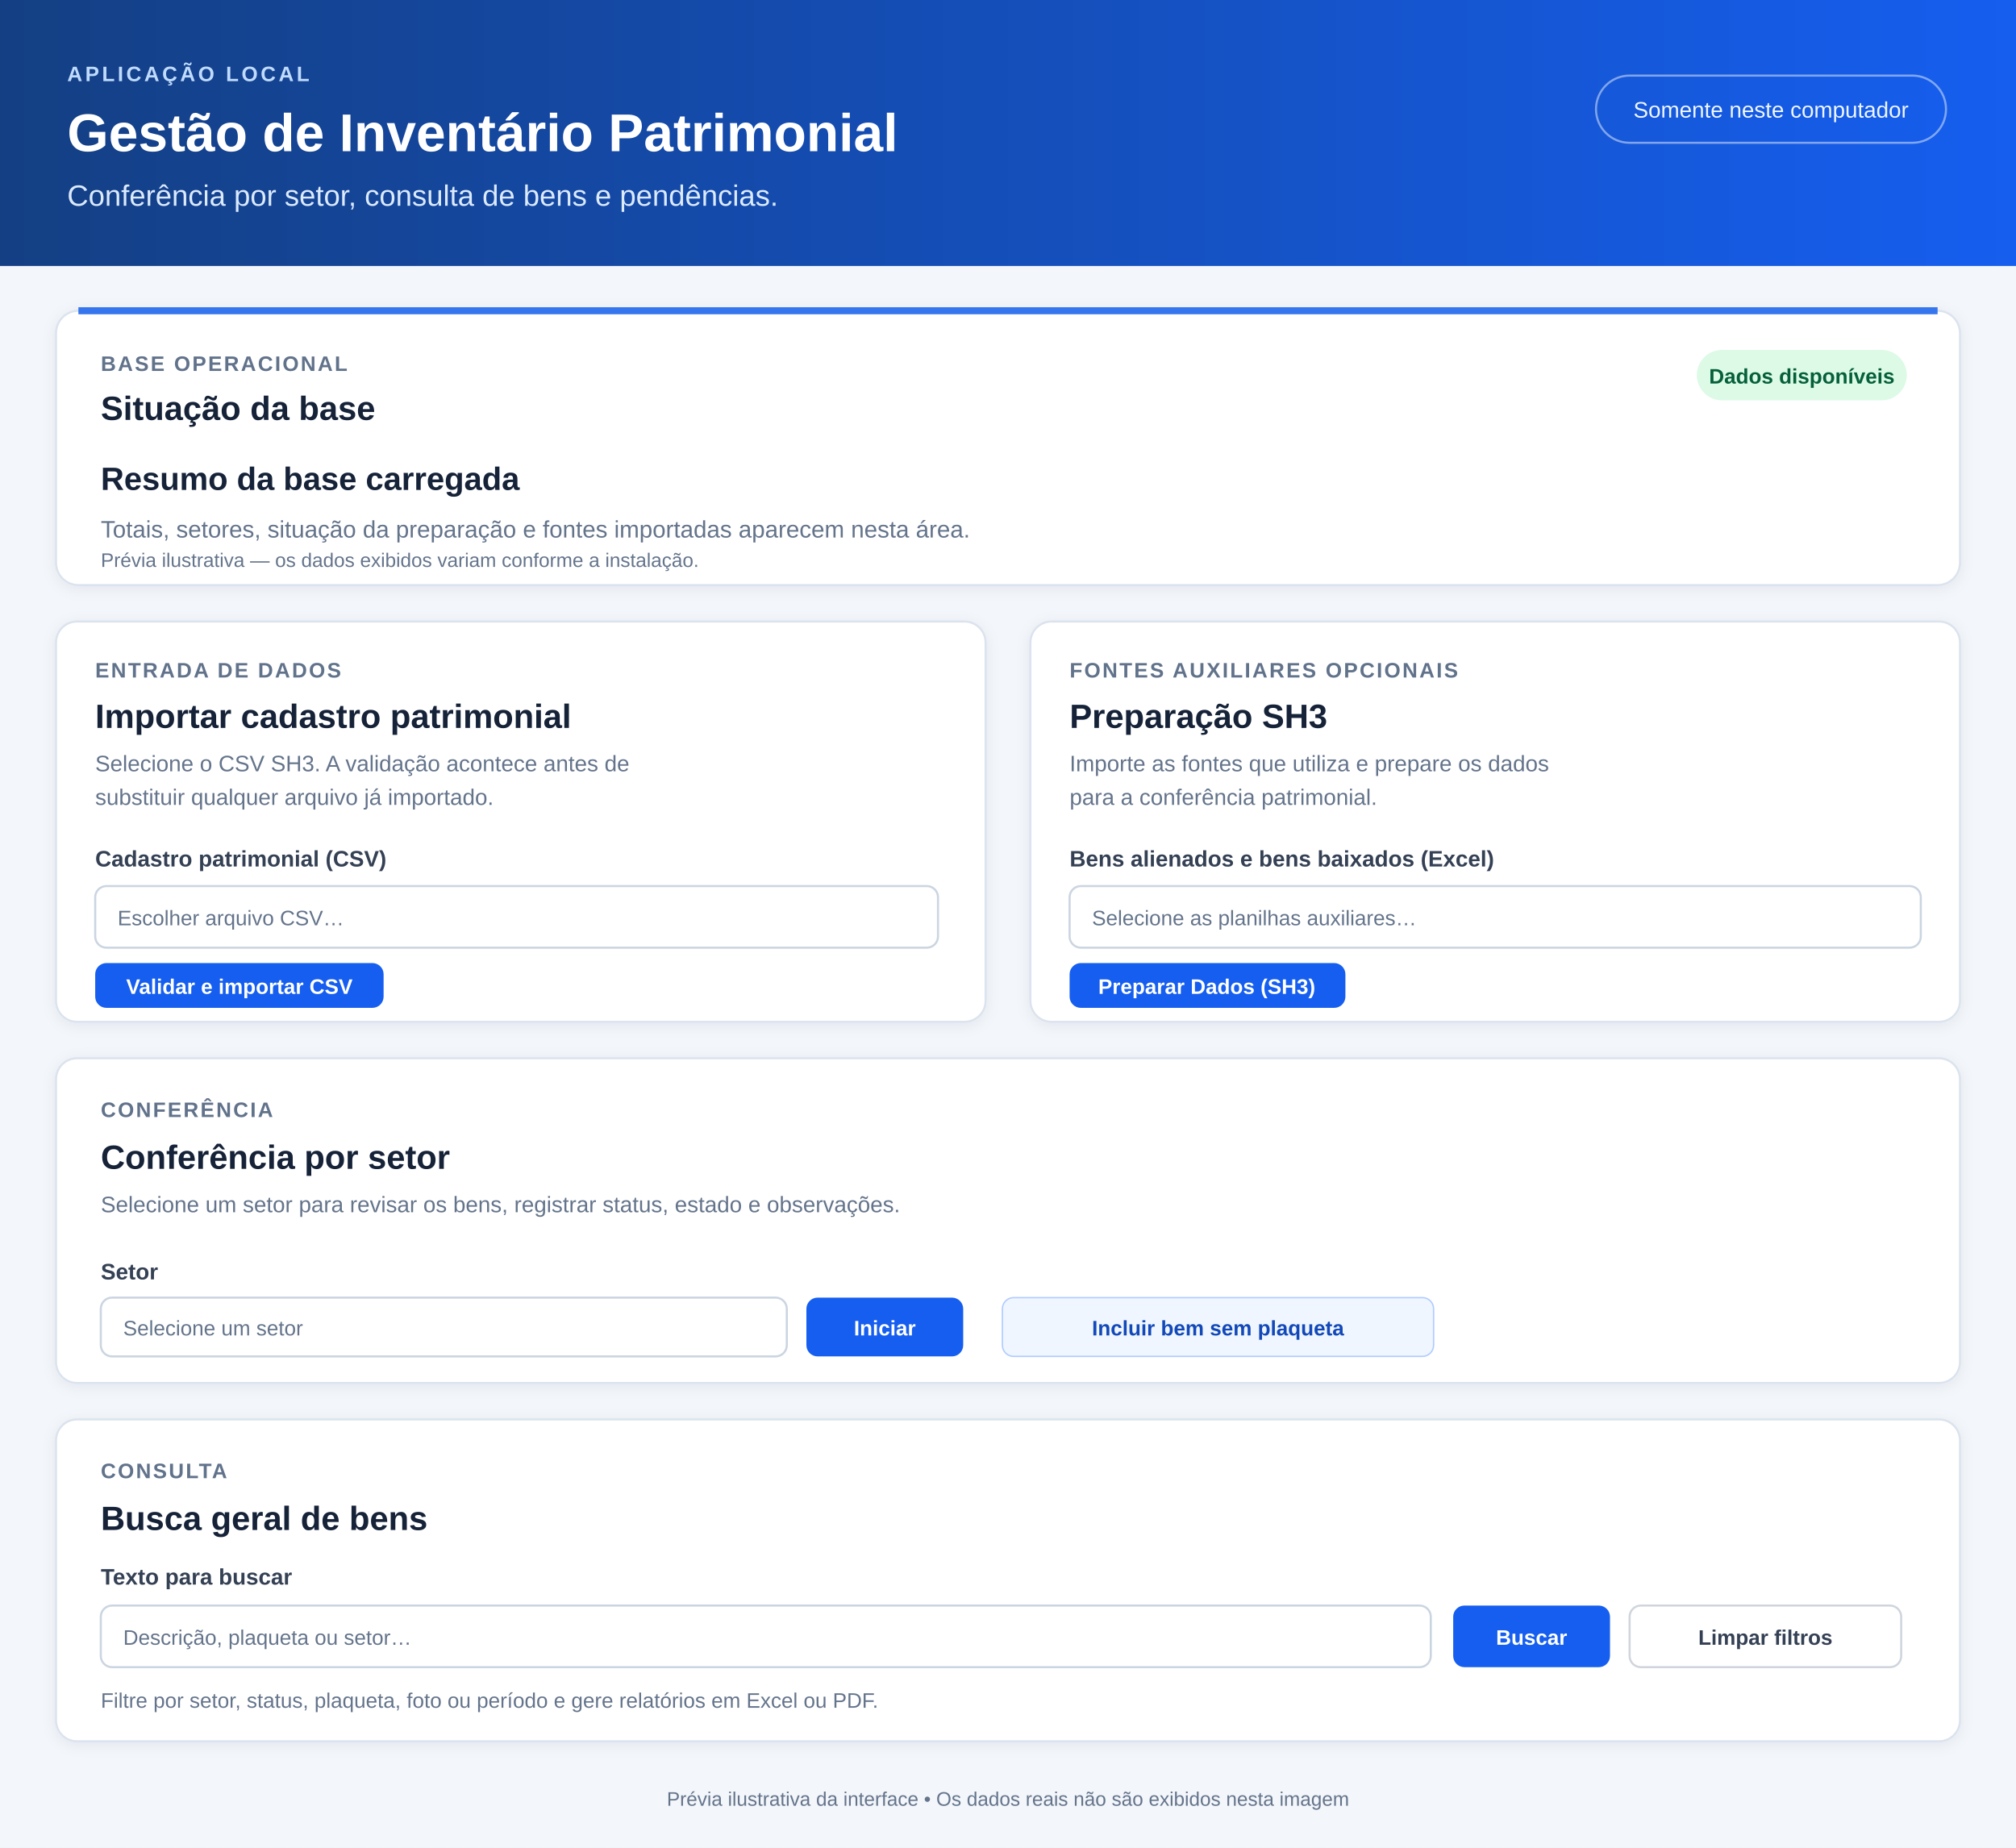
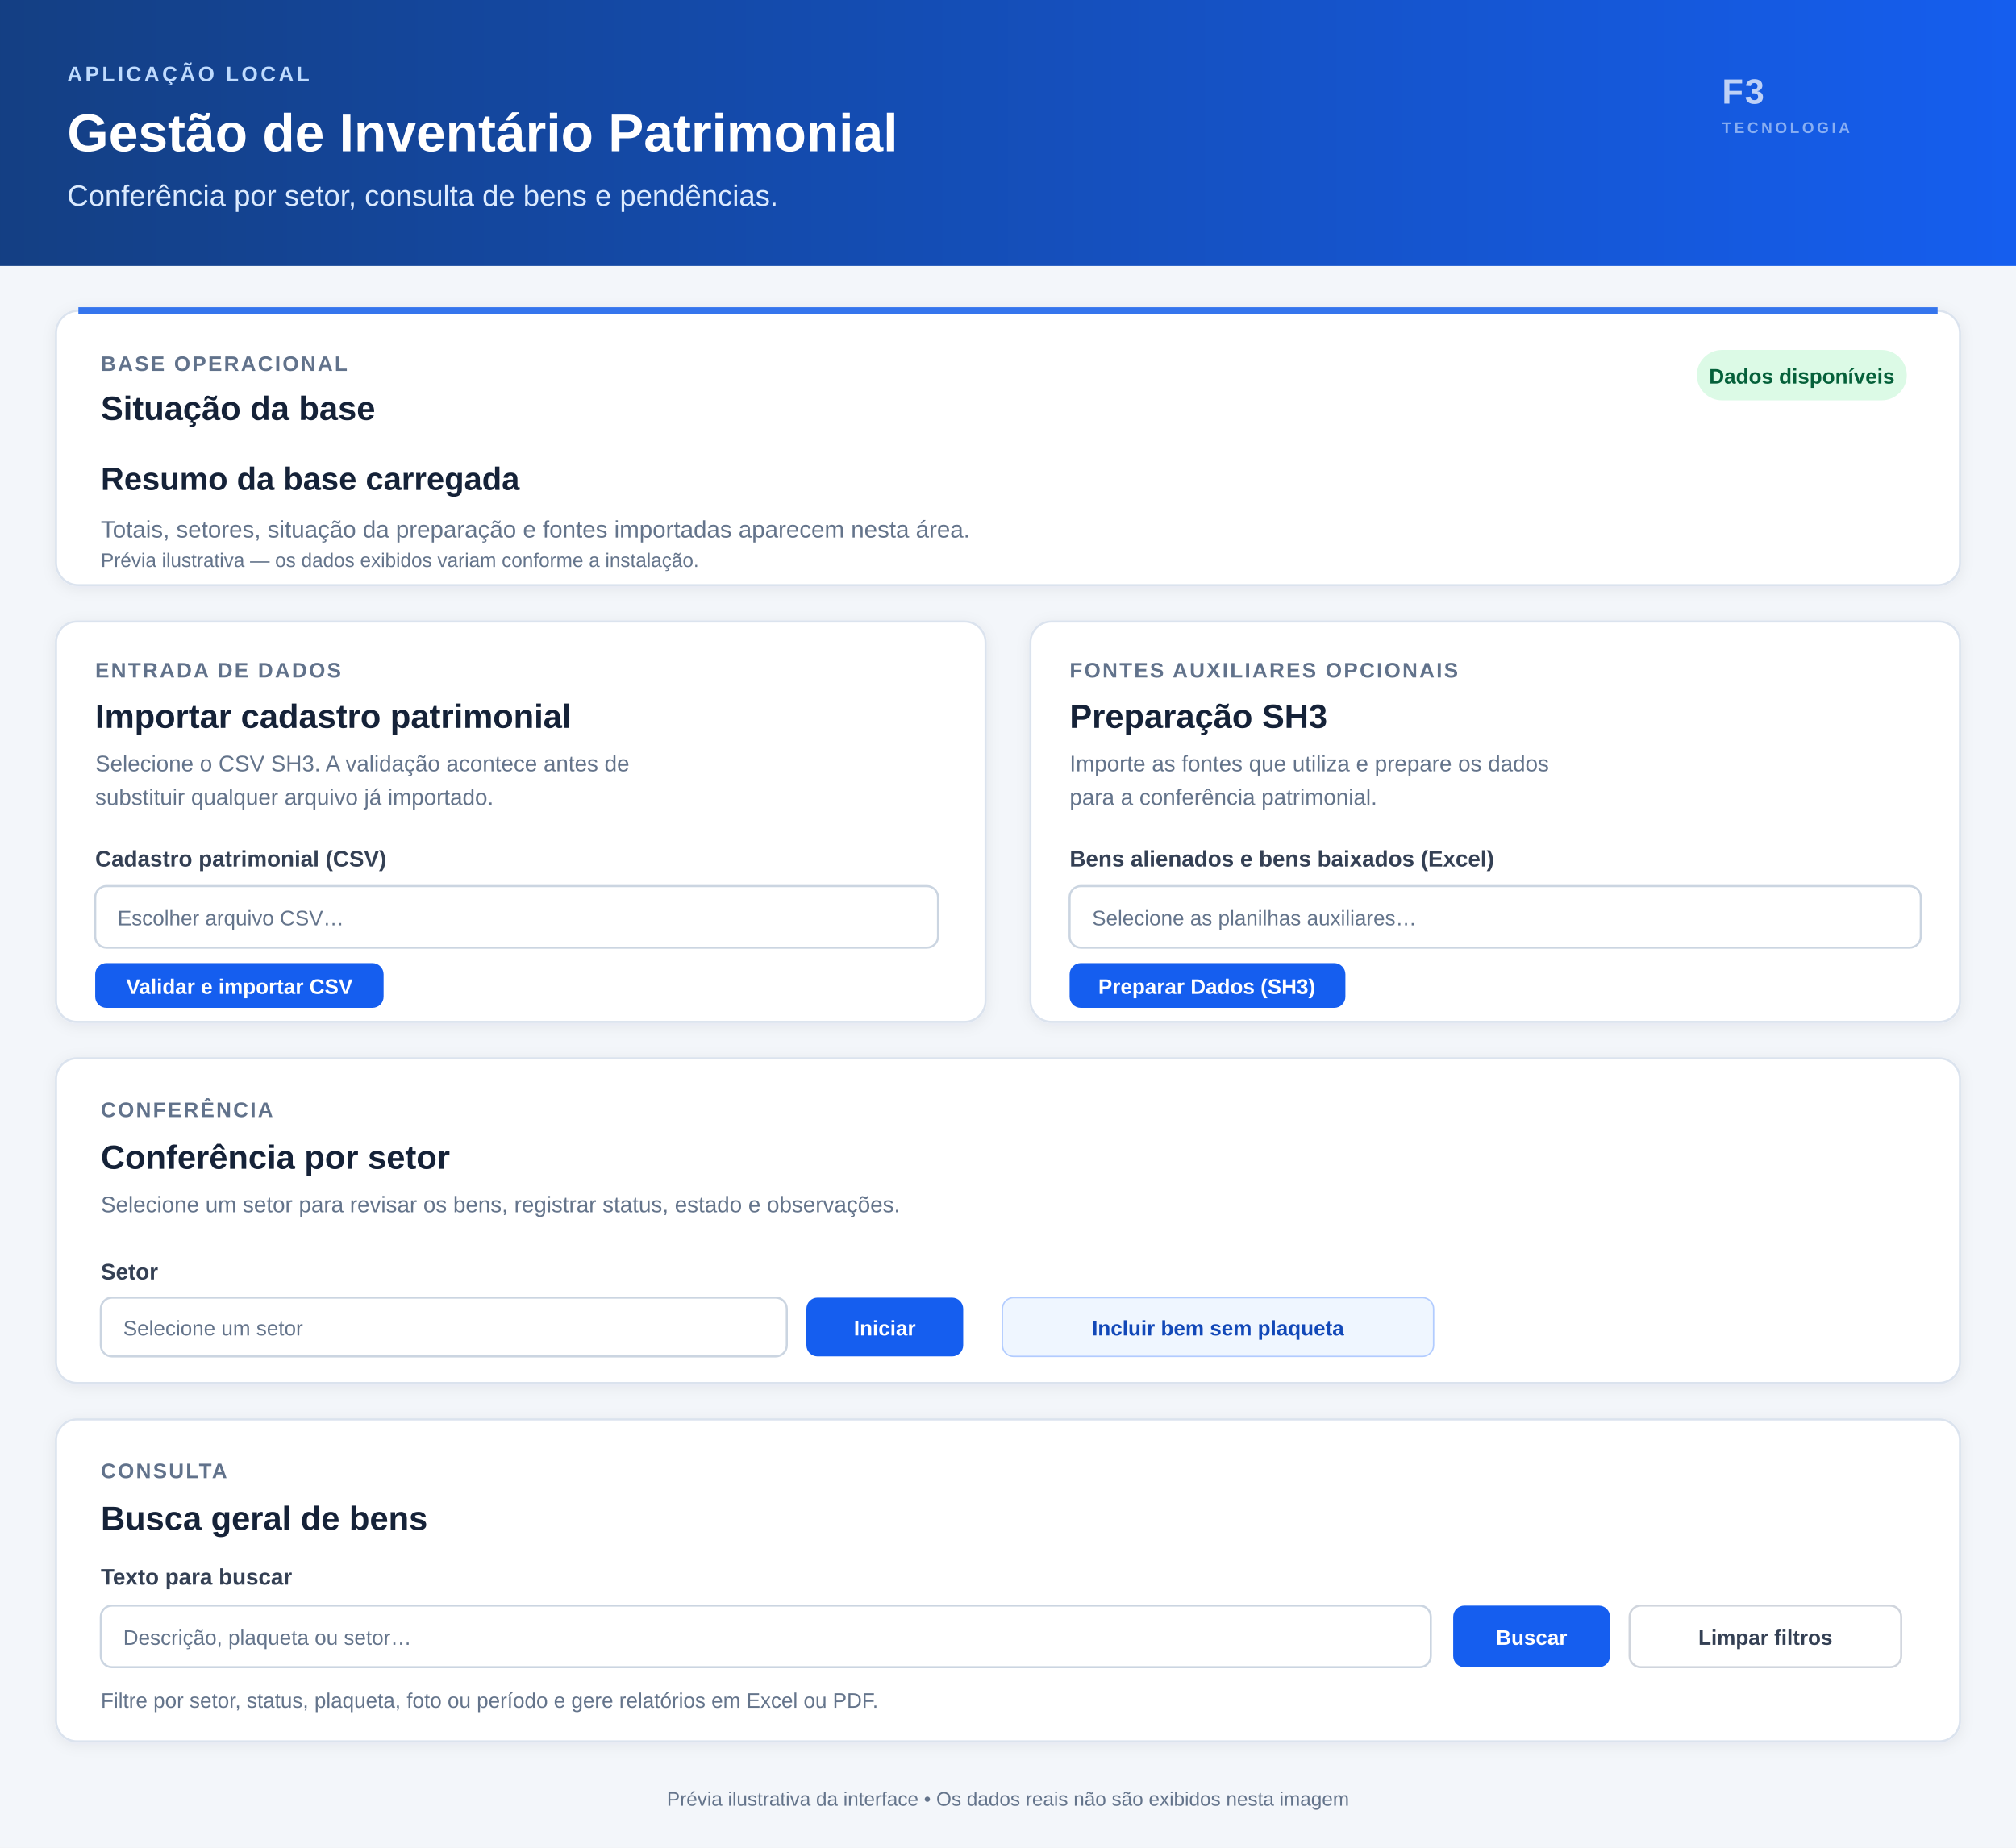
<svg xmlns="http://www.w3.org/2000/svg" width="1440" height="1320" viewBox="0 0 1440 1320" role="img" aria-labelledby="title description">
  <defs>
    <linearGradient id="header" x1="0" x2="1">
      <stop offset="0" stop-color="#143f83" />
      <stop offset="1" stop-color="#155eef" />
    </linearGradient>
    <filter id="shadow" x="-10%" y="-10%" width="120%" height="130%">
      <feDropShadow dx="0" dy="2" stdDeviation="5" flood-color="#14213d" flood-opacity=".07" />
    </filter>
    <style>
      .sans { font-family: "Segoe UI", Arial, sans-serif; }
      .ink { fill: #152238; }
      .muted { fill: #64748b; }
      .eyebrow { fill: #61728b; font-size: 15px; font-weight: 800; letter-spacing: 1.3px; }
      .card { fill: #fff; stroke: #dbe3ee; stroke-width: 1.5; }
      .label { fill: #344054; font-size: 16px; font-weight: 650; }
      .body { fill: #64748b; font-size: 16px; }
      .heading { fill: #152238; font-size: 24px; font-weight: 700; }
      .button { fill: #155eef; }
      .button-text { fill: #fff; font-size: 15px; font-weight: 700; }
      .field { fill: #fff; stroke: #cbd5e1; stroke-width: 1.5; }
    </style>
  </defs>
  <rect width="1440" height="1320" fill="#f3f6fa" />
  <path d="M0 0h1440v190H0z" fill="url(#header)" />
  <text class="sans" x="48" y="58" fill="#bfdbfe" font-size="15" font-weight="800" letter-spacing="2">APLICAÇÃO LOCAL</text>
  <text class="sans" x="48" y="108" fill="#fff" font-size="38" font-weight="700">Gestão de Inventário Patrimonial</text>
  <text class="sans" x="48" y="147" fill="#dbeafe" font-size="21">Conferência por setor, consulta de bens e pendências.</text>
-   <rect x="1140" y="54" width="250" height="48" rx="24" fill="none" stroke="#ffffff75" stroke-width="1.5" />
-   <text class="sans" x="1265" y="84" text-anchor="middle" fill="#eff6ff" font-size="16">Somente neste computador</text>
+   <text class="sans" x="1230" y="74" fill="#fff" fill-opacity=".72" font-size="25" font-weight="800" letter-spacing="1">F3</text>
+   <text class="sans" x="1230" y="95" fill="#dbeafe" fill-opacity=".58" font-size="11" font-weight="700" letter-spacing="2">TECNOLOGIA</text>
  <g filter="url(#shadow)">
    <rect class="card" x="40" y="222" width="1360" height="196" rx="16" />
    <path d="M56 222h1328" stroke="#3574ed" stroke-width="5" />
  </g>
  <text class="sans eyebrow" x="72" y="265">BASE OPERACIONAL</text>
  <text class="sans heading" x="72" y="300">Situação da base</text>
  <rect x="1212" y="250" width="150" height="36" rx="18" fill="#dcfae6" />
  <text class="sans" x="1287" y="274" text-anchor="middle" fill="#05603a" font-size="15" font-weight="700">Dados disponíveis</text>
  <text class="sans ink" x="72" y="350" font-size="23" font-weight="700">Resumo da base carregada</text>
  <text class="sans muted" x="72" y="384" font-size="17">Totais, setores, situação da preparação e fontes importadas aparecem nesta área.</text>
  <text class="sans muted" x="72" y="405" font-size="14">Prévia ilustrativa — os dados exibidos variam conforme a instalação.</text>
  <g filter="url(#shadow)">
    <rect class="card" x="40" y="444" width="664" height="286" rx="15" />
    <rect class="card" x="736" y="444" width="664" height="286" rx="15" />
  </g>
  <text class="sans eyebrow" x="68" y="484">ENTRADA DE DADOS</text>
  <text class="sans heading" x="68" y="520">Importar cadastro patrimonial</text>
  <text class="sans body" x="68" y="551">Selecione o CSV SH3. A validação acontece antes de</text>
  <text class="sans body" x="68" y="575">substituir qualquer arquivo já importado.</text>
  <text class="sans label" x="68" y="619">Cadastro patrimonial (CSV)</text>
  <rect class="field" x="68" y="633" width="602" height="44" rx="8" />
  <text class="sans muted" x="84" y="661" font-size="15">Escolher arquivo CSV…</text>
  <rect class="button" x="68" y="688" width="206" height="32" rx="8" />
  <text class="sans button-text" x="171" y="710" text-anchor="middle">Validar e importar CSV</text>
  <text class="sans eyebrow" x="764" y="484">FONTES AUXILIARES OPCIONAIS</text>
  <text class="sans heading" x="764" y="520">Preparação SH3</text>
  <text class="sans body" x="764" y="551">Importe as fontes que utiliza e prepare os dados</text>
  <text class="sans body" x="764" y="575">para a conferência patrimonial.</text>
  <text class="sans label" x="764" y="619">Bens alienados e bens baixados (Excel)</text>
  <rect class="field" x="764" y="633" width="608" height="44" rx="8" />
  <text class="sans muted" x="780" y="661" font-size="15">Selecione as planilhas auxiliares…</text>
  <rect class="button" x="764" y="688" width="197" height="32" rx="8" />
  <text class="sans button-text" x="862" y="710" text-anchor="middle">Preparar Dados (SH3)</text>
  <g filter="url(#shadow)">
    <rect class="card" x="40" y="756" width="1360" height="232" rx="15" />
  </g>
  <text class="sans eyebrow" x="72" y="798">CONFERÊNCIA</text>
  <text class="sans heading" x="72" y="835">Conferência por setor</text>
  <text class="sans body" x="72" y="866">Selecione um setor para revisar os bens, registrar status, estado e observações.</text>
  <text class="sans label" x="72" y="914">Setor</text>
  <rect class="field" x="72" y="927" width="490" height="42" rx="8" />
  <text class="sans muted" x="88" y="954" font-size="15">Selecione um setor</text>
  <rect class="button" x="576" y="927" width="112" height="42" rx="8" />
  <text class="sans button-text" x="632" y="954" text-anchor="middle">Iniciar</text>
  <rect x="716" y="927" width="308" height="42" rx="8" fill="#eff6ff" stroke="#b2ccff" />
  <text class="sans" x="870" y="954" text-anchor="middle" fill="#1248b8" font-size="15" font-weight="700">Incluir bem sem plaqueta</text>
  <g filter="url(#shadow)">
    <rect class="card" x="40" y="1014" width="1360" height="230" rx="15" />
  </g>
  <text class="sans eyebrow" x="72" y="1056">CONSULTA</text>
  <text class="sans heading" x="72" y="1093">Busca geral de bens</text>
  <text class="sans label" x="72" y="1132">Texto para buscar</text>
  <rect class="field" x="72" y="1147" width="950" height="44" rx="8" />
  <text class="sans muted" x="88" y="1175" font-size="15">Descrição, plaqueta ou setor…</text>
  <rect class="button" x="1038" y="1147" width="112" height="44" rx="8" />
  <text class="sans button-text" x="1094" y="1175" text-anchor="middle">Buscar</text>
  <rect x="1164" y="1147" width="194" height="44" rx="8" fill="#fff" stroke="#d0d5dd" stroke-width="1.5" />
  <text class="sans" x="1261" y="1175" text-anchor="middle" fill="#344054" font-size="15" font-weight="700">Limpar filtros</text>
  <text class="sans muted" x="72" y="1220" font-size="15">Filtre por setor, status, plaqueta, foto ou período e gere relatórios em Excel ou PDF.</text>
  <text class="sans muted" x="720" y="1290" text-anchor="middle" font-size="14">Prévia ilustrativa da interface • Os dados reais não são exibidos nesta imagem</text>
</svg>
